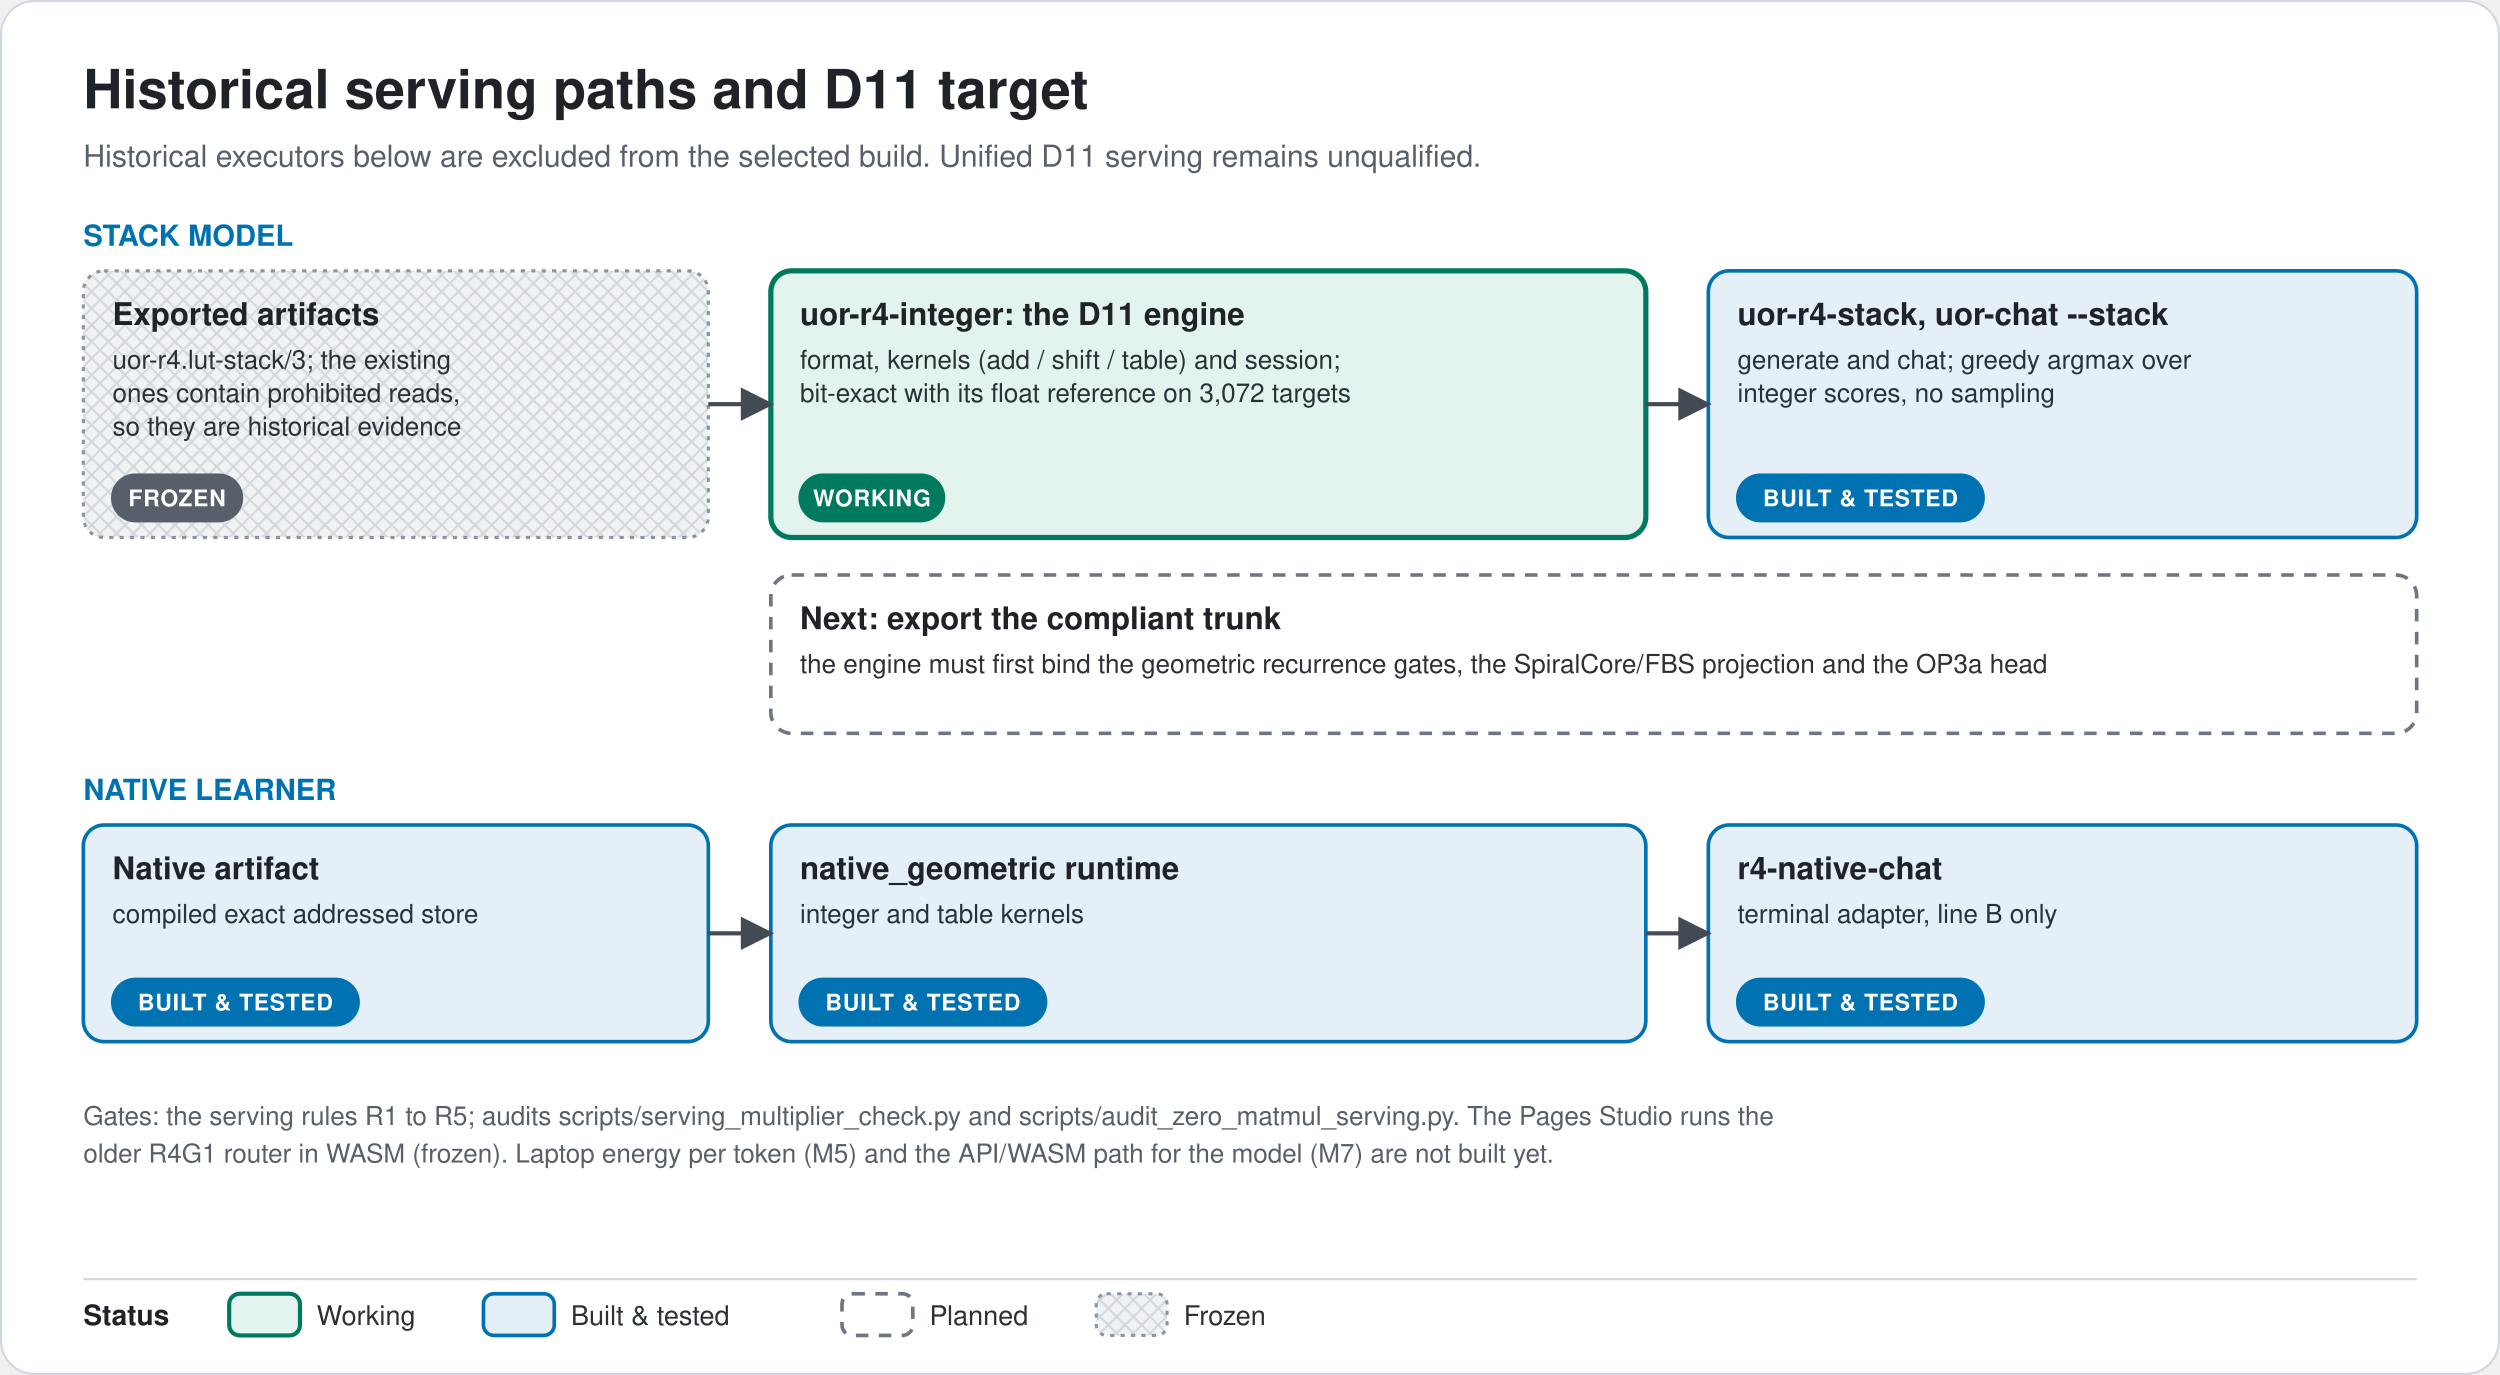
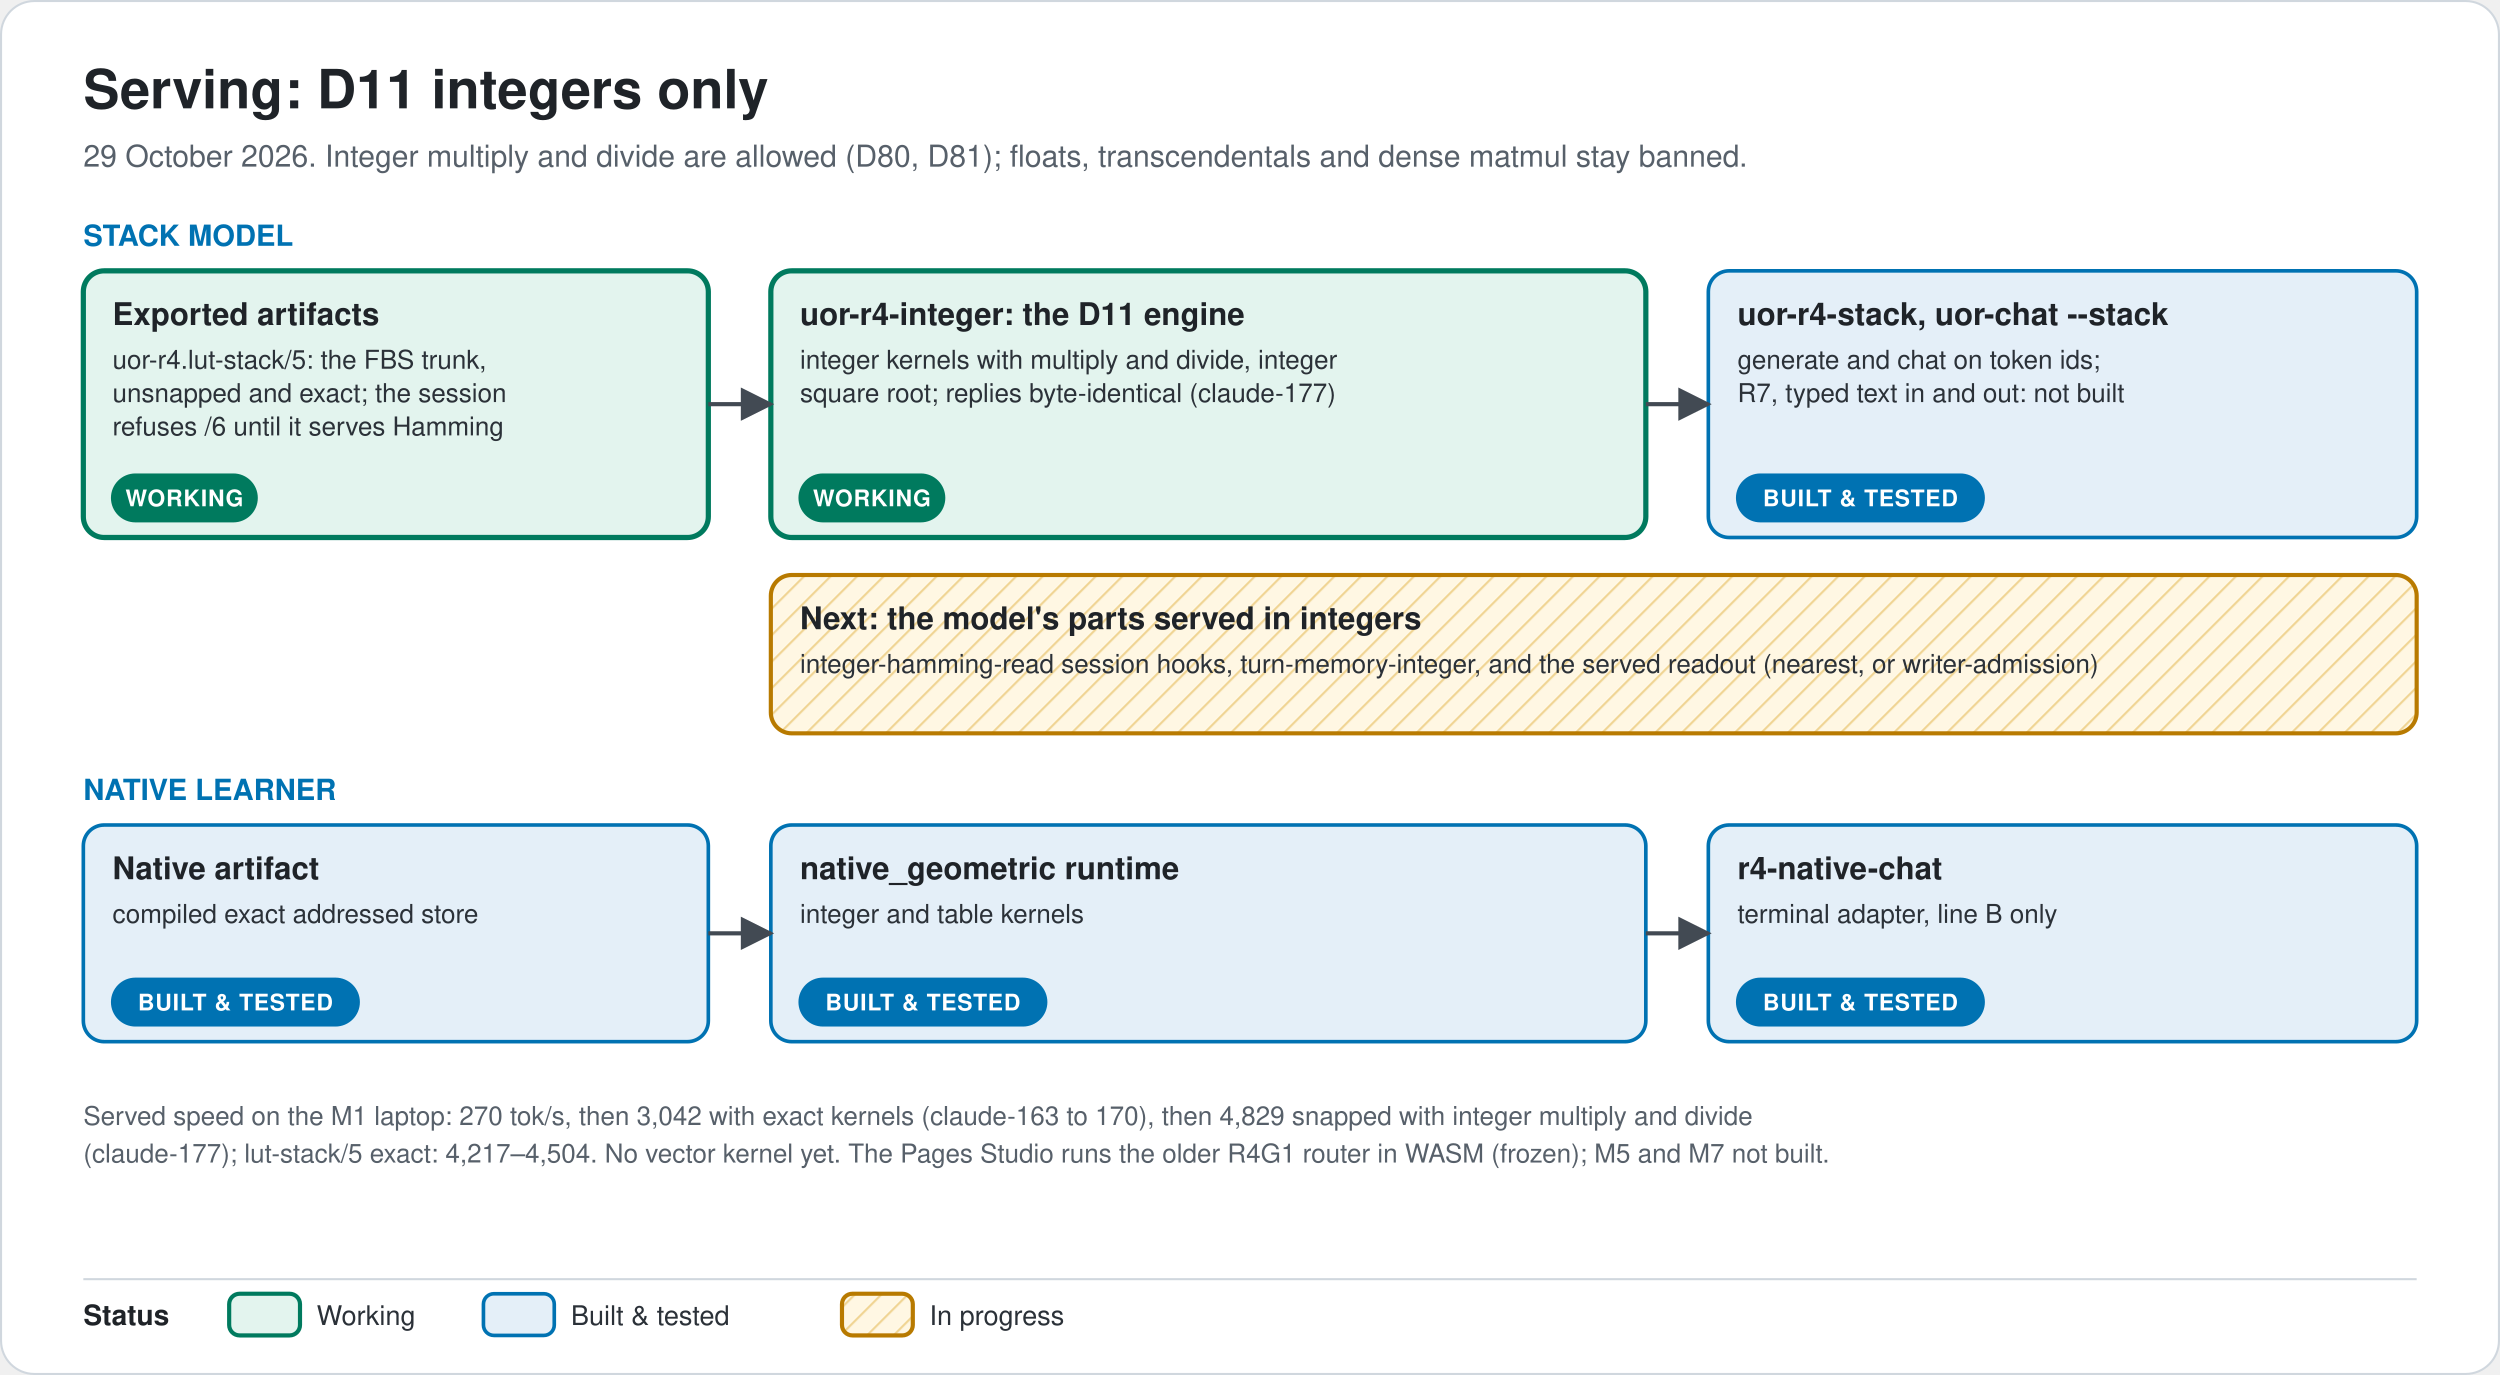
<svg xmlns="http://www.w3.org/2000/svg" viewBox="0 0 1200 660" width="1200" height="660" role="img" aria-labelledby="t d" font-family="-apple-system, BlinkMacSystemFont, 'Segoe UI', Helvetica, Arial, sans-serif">
  <defs>
    <marker id="ah" viewBox="0 0 10 10" refX="9" refY="5" markerWidth="8" markerHeight="8" orient="auto-start-reverse">
      <path d="M0,0 L10,5 L0,10 z" fill="#424A53" />
    </marker>
    <pattern id="hP" width="9" height="9" patternUnits="userSpaceOnUse" patternTransform="rotate(45)">
      <rect width="9" height="9" fill="#FFF7E3" />
      <line x1="0" y1="0" x2="0" y2="9" stroke="#F1D79A" stroke-width="2.2" />
    </pattern>
    <pattern id="hF" width="8" height="8" patternUnits="userSpaceOnUse">
      <rect width="8" height="8" fill="#F0F2F4" />
      <path d="M0,0 L8,8 M8,0 L0,8" stroke="#D3D8DD" stroke-width="1" />
    </pattern>
  </defs>
  <rect x="0.5" y="0.5" width="1199" height="659" rx="16" fill="#FFFFFF" stroke="#D0D7DE" stroke-width="1" />
-   <text x="40" y="52" font-size="26" font-weight="700" fill="#1F2328" text-anchor="start">Historical serving paths and D11 target</text>
-   <text x="40" y="80" font-size="14.5" font-weight="400" fill="#57606A" text-anchor="start">Historical executors below are excluded from the selected build. Unified D11 serving remains unqualified.</text>
+   <text x="40" y="52" font-size="26" font-weight="700" fill="#1F2328" text-anchor="start">Serving: D11 integers only</text>
+   <text x="40" y="80" font-size="14.5" font-weight="400" fill="#57606A" text-anchor="start">29 October 2026. Integer multiply and divide are allowed (D80, D81); floats, transcendentals and dense matmul stay banned.</text>
  <text x="40" y="118" font-size="14" font-weight="700" fill="#0072B2" text-anchor="start">STACK MODEL</text>
-   <rect x="40" y="130" width="300" height="128" rx="10" fill="url(#hF)" stroke="#8C959F" stroke-width="1.5" stroke-dasharray="2 3" />
+   <rect x="40" y="130" width="300" height="128" rx="10" fill="#E3F4EE" stroke="#007A5E" stroke-width="2.5" />
  <text x="54" y="156" font-size="15" font-weight="700" fill="#1F2328" text-anchor="start">Exported artifacts</text>
-   <text x="54" y="177" font-size="12.5" font-weight="400" fill="#2B3138" text-anchor="start">uor-r4.lut-stack/3; the existing</text>
-   <text x="54" y="193" font-size="12.5" font-weight="400" fill="#2B3138" text-anchor="start">ones contain prohibited reads,</text>
-   <text x="54" y="209" font-size="12.5" font-weight="400" fill="#2B3138" text-anchor="start">so they are historical evidence</text>
-   <rect x="54" y="228" width="62" height="22" rx="11" fill="#57606A" stroke="#57606A" stroke-width="1.5" />
-   <text x="85" y="243" font-size="11" font-weight="700" fill="#FFFFFF" text-anchor="middle" letter-spacing="0.4">FROZEN</text>
+   <text x="54" y="177" font-size="12.5" font-weight="400" fill="#2B3138" text-anchor="start">uor-r4.lut-stack/5: the FBS trunk,</text>
+   <text x="54" y="193" font-size="12.5" font-weight="400" fill="#2B3138" text-anchor="start">unsnapped and exact; the session</text>
+   <text x="54" y="209" font-size="12.5" font-weight="400" fill="#2B3138" text-anchor="start">refuses /6 until it serves Hamming</text>
+   <rect x="54" y="228" width="69" height="22" rx="11" fill="#007A5E" stroke="#007A5E" stroke-width="1.5" />
+   <text x="88.5" y="243" font-size="11" font-weight="700" fill="#FFFFFF" text-anchor="middle" letter-spacing="0.4">WORKING</text>
  <rect x="370" y="130" width="420" height="128" rx="10" fill="#E3F4EE" stroke="#007A5E" stroke-width="2.5" />
  <text x="384" y="156" font-size="15" font-weight="700" fill="#1F2328" text-anchor="start">uor-r4-integer: the D11 engine</text>
-   <text x="384" y="177" font-size="12.5" font-weight="400" fill="#2B3138" text-anchor="start">format, kernels (add / shift / table) and session;</text>
-   <text x="384" y="193" font-size="12.5" font-weight="400" fill="#2B3138" text-anchor="start">bit-exact with its float reference on 3,072 targets</text>
+   <text x="384" y="177" font-size="12.5" font-weight="400" fill="#2B3138" text-anchor="start">integer kernels with multiply and divide, integer</text>
+   <text x="384" y="193" font-size="12.5" font-weight="400" fill="#2B3138" text-anchor="start">square root; replies byte-identical (claude-177)</text>
  <rect x="384" y="228" width="69" height="22" rx="11" fill="#007A5E" stroke="#007A5E" stroke-width="1.5" />
  <text x="418.5" y="243" font-size="11" font-weight="700" fill="#FFFFFF" text-anchor="middle" letter-spacing="0.4">WORKING</text>
  <rect x="820" y="130" width="340" height="128" rx="10" fill="#E4EFF8" stroke="#0072B2" stroke-width="1.75" />
  <text x="834" y="156" font-size="15" font-weight="700" fill="#1F2328" text-anchor="start">uor-r4-stack, uor-chat --stack</text>
-   <text x="834" y="177" font-size="12.5" font-weight="400" fill="#2B3138" text-anchor="start">generate and chat; greedy argmax over</text>
-   <text x="834" y="193" font-size="12.5" font-weight="400" fill="#2B3138" text-anchor="start">integer scores, no sampling</text>
+   <text x="834" y="177" font-size="12.5" font-weight="400" fill="#2B3138" text-anchor="start">generate and chat on token ids;</text>
+   <text x="834" y="193" font-size="12.5" font-weight="400" fill="#2B3138" text-anchor="start">R7, typed text in and out: not built</text>
  <rect x="834" y="228" width="118" height="22" rx="11" fill="#0072B2" stroke="#0072B2" stroke-width="1.5" />
  <text x="893" y="243" font-size="11" font-weight="700" fill="#FFFFFF" text-anchor="middle" letter-spacing="0.4">BUILT &amp; TESTED</text>
  <path d="M340,194 L370,194" fill="none" stroke="#424A53" stroke-width="2" marker-end="url(#ah)" />
  <path d="M790,194 L820,194" fill="none" stroke="#424A53" stroke-width="2" marker-end="url(#ah)" />
-   <rect x="370" y="276" width="790" height="76" rx="10" fill="#FFFFFF" stroke="#6E7781" stroke-width="1.75" stroke-dasharray="6 5" />
-   <text x="384" y="302" font-size="15" font-weight="700" fill="#1F2328" text-anchor="start">Next: export the compliant trunk</text>
-   <text x="384" y="323" font-size="12.5" font-weight="400" fill="#2B3138" text-anchor="start">the engine must first bind the geometric recurrence gates, the SpiralCore/FBS projection and the OP3a head</text>
+   <rect x="370" y="276" width="790" height="76" rx="10" fill="url(#hP)" stroke="#B87A00" stroke-width="2" />
+   <text x="384" y="302" font-size="15" font-weight="700" fill="#1F2328" text-anchor="start">Next: the model's parts served in integers</text>
+   <text x="384" y="323" font-size="12.5" font-weight="400" fill="#2B3138" text-anchor="start">integer-hamming-read session hooks, turn-memory-integer, and the served readout (nearest, or writer-admission)</text>
  <text x="40" y="384" font-size="14" font-weight="700" fill="#0072B2" text-anchor="start">NATIVE LEARNER</text>
  <rect x="40" y="396" width="300" height="104" rx="10" fill="#E4EFF8" stroke="#0072B2" stroke-width="1.75" />
  <text x="54" y="422" font-size="15" font-weight="700" fill="#1F2328" text-anchor="start">Native artifact</text>
  <text x="54" y="443" font-size="12.5" font-weight="400" fill="#2B3138" text-anchor="start">compiled exact addressed store</text>
  <rect x="54" y="470" width="118" height="22" rx="11" fill="#0072B2" stroke="#0072B2" stroke-width="1.5" />
  <text x="113" y="485" font-size="11" font-weight="700" fill="#FFFFFF" text-anchor="middle" letter-spacing="0.4">BUILT &amp; TESTED</text>
  <rect x="370" y="396" width="420" height="104" rx="10" fill="#E4EFF8" stroke="#0072B2" stroke-width="1.75" />
  <text x="384" y="422" font-size="15" font-weight="700" fill="#1F2328" text-anchor="start">native_geometric runtime</text>
  <text x="384" y="443" font-size="12.5" font-weight="400" fill="#2B3138" text-anchor="start">integer and table kernels</text>
  <rect x="384" y="470" width="118" height="22" rx="11" fill="#0072B2" stroke="#0072B2" stroke-width="1.5" />
  <text x="443" y="485" font-size="11" font-weight="700" fill="#FFFFFF" text-anchor="middle" letter-spacing="0.4">BUILT &amp; TESTED</text>
  <rect x="820" y="396" width="340" height="104" rx="10" fill="#E4EFF8" stroke="#0072B2" stroke-width="1.75" />
  <text x="834" y="422" font-size="15" font-weight="700" fill="#1F2328" text-anchor="start">r4-native-chat</text>
  <text x="834" y="443" font-size="12.5" font-weight="400" fill="#2B3138" text-anchor="start">terminal adapter, line B only</text>
  <rect x="834" y="470" width="118" height="22" rx="11" fill="#0072B2" stroke="#0072B2" stroke-width="1.5" />
  <text x="893" y="485" font-size="11" font-weight="700" fill="#FFFFFF" text-anchor="middle" letter-spacing="0.4">BUILT &amp; TESTED</text>
  <path d="M340,448 L370,448" fill="none" stroke="#424A53" stroke-width="2" marker-end="url(#ah)" />
  <path d="M790,448 L820,448" fill="none" stroke="#424A53" stroke-width="2" marker-end="url(#ah)" />
-   <text x="40" y="540" font-size="12.5" font-weight="400" fill="#57606A" text-anchor="start">Gates: the serving rules R1 to R5; audits scripts/serving_multiplier_check.py and scripts/audit_zero_matmul_serving.py. The Pages Studio runs the</text>
-   <text x="40" y="558" font-size="12.5" font-weight="400" fill="#57606A" text-anchor="start">older R4G1 router in WASM (frozen). Laptop energy per token (M5) and the API/WASM path for the model (M7) are not built yet.</text>
+   <text x="40" y="540" font-size="12.5" font-weight="400" fill="#57606A" text-anchor="start">Served speed on the M1 laptop: 270 tok/s, then 3,042 with exact kernels (claude-163 to 170), then 4,829 snapped with integer multiply and divide</text>
+   <text x="40" y="558" font-size="12.5" font-weight="400" fill="#57606A" text-anchor="start">(claude-177); lut-stack/5 exact: 4,217–4,504. No vector kernel yet. The Pages Studio runs the older R4G1 router in WASM (frozen); M5 and M7 not built.</text>
  <path d="M40,614 L1160,614" fill="none" stroke="#D0D7DE" stroke-width="1" />
  <text x="40" y="636" font-size="13.5" font-weight="700" fill="#1F2328" text-anchor="start">Status</text>
  <rect x="110" y="621" width="34" height="20" rx="5" fill="#E3F4EE" stroke="#007A5E" stroke-width="2" />
  <text x="152" y="636" font-size="13" font-weight="400" fill="#2B3138" text-anchor="start">Working</text>
  <rect x="232.05" y="621" width="34" height="20" rx="5" fill="#E4EFF8" stroke="#0072B2" stroke-width="1.75" />
  <text x="274.05" y="636" font-size="13" font-weight="400" fill="#2B3138" text-anchor="start">Built &amp; tested</text>
-   <rect x="404.15" y="621" width="34" height="20" rx="5" fill="#FFFFFF" stroke="#6E7781" stroke-width="1.75" stroke-dasharray="6 5" />
-   <text x="446.15" y="636" font-size="13" font-weight="400" fill="#2B3138" text-anchor="start">Planned</text>
-   <rect x="526.2" y="621" width="34" height="20" rx="5" fill="url(#hF)" stroke="#8C959F" stroke-width="1.5" stroke-dasharray="2 3" />
-   <text x="568.2" y="636" font-size="13" font-weight="400" fill="#2B3138" text-anchor="start">Frozen</text>
+   <rect x="404.15" y="621" width="34" height="20" rx="5" fill="url(#hP)" stroke="#B87A00" stroke-width="2" />
+   <text x="446.15" y="636" font-size="13" font-weight="400" fill="#2B3138" text-anchor="start">In progress</text>
</svg>
